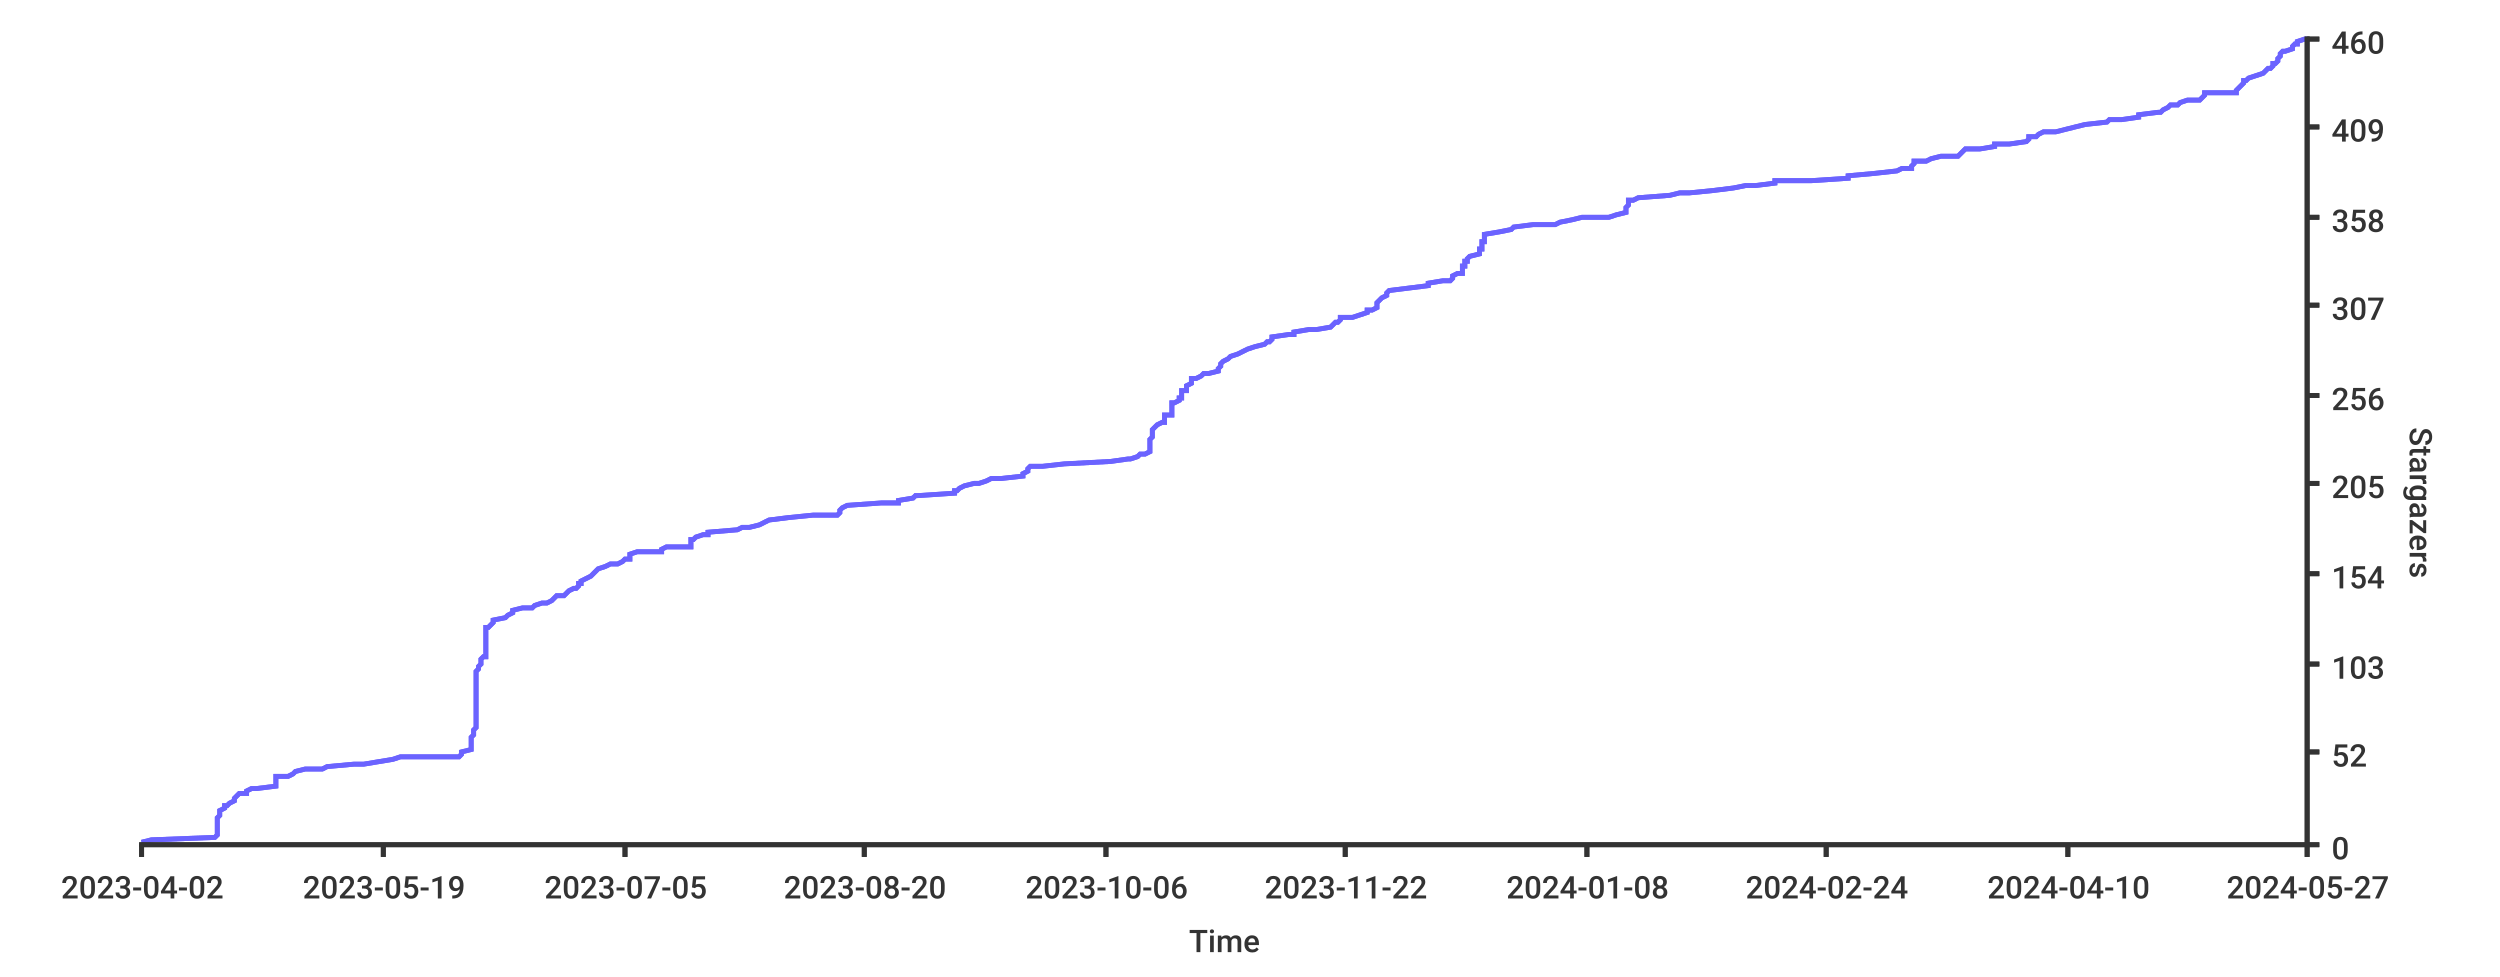
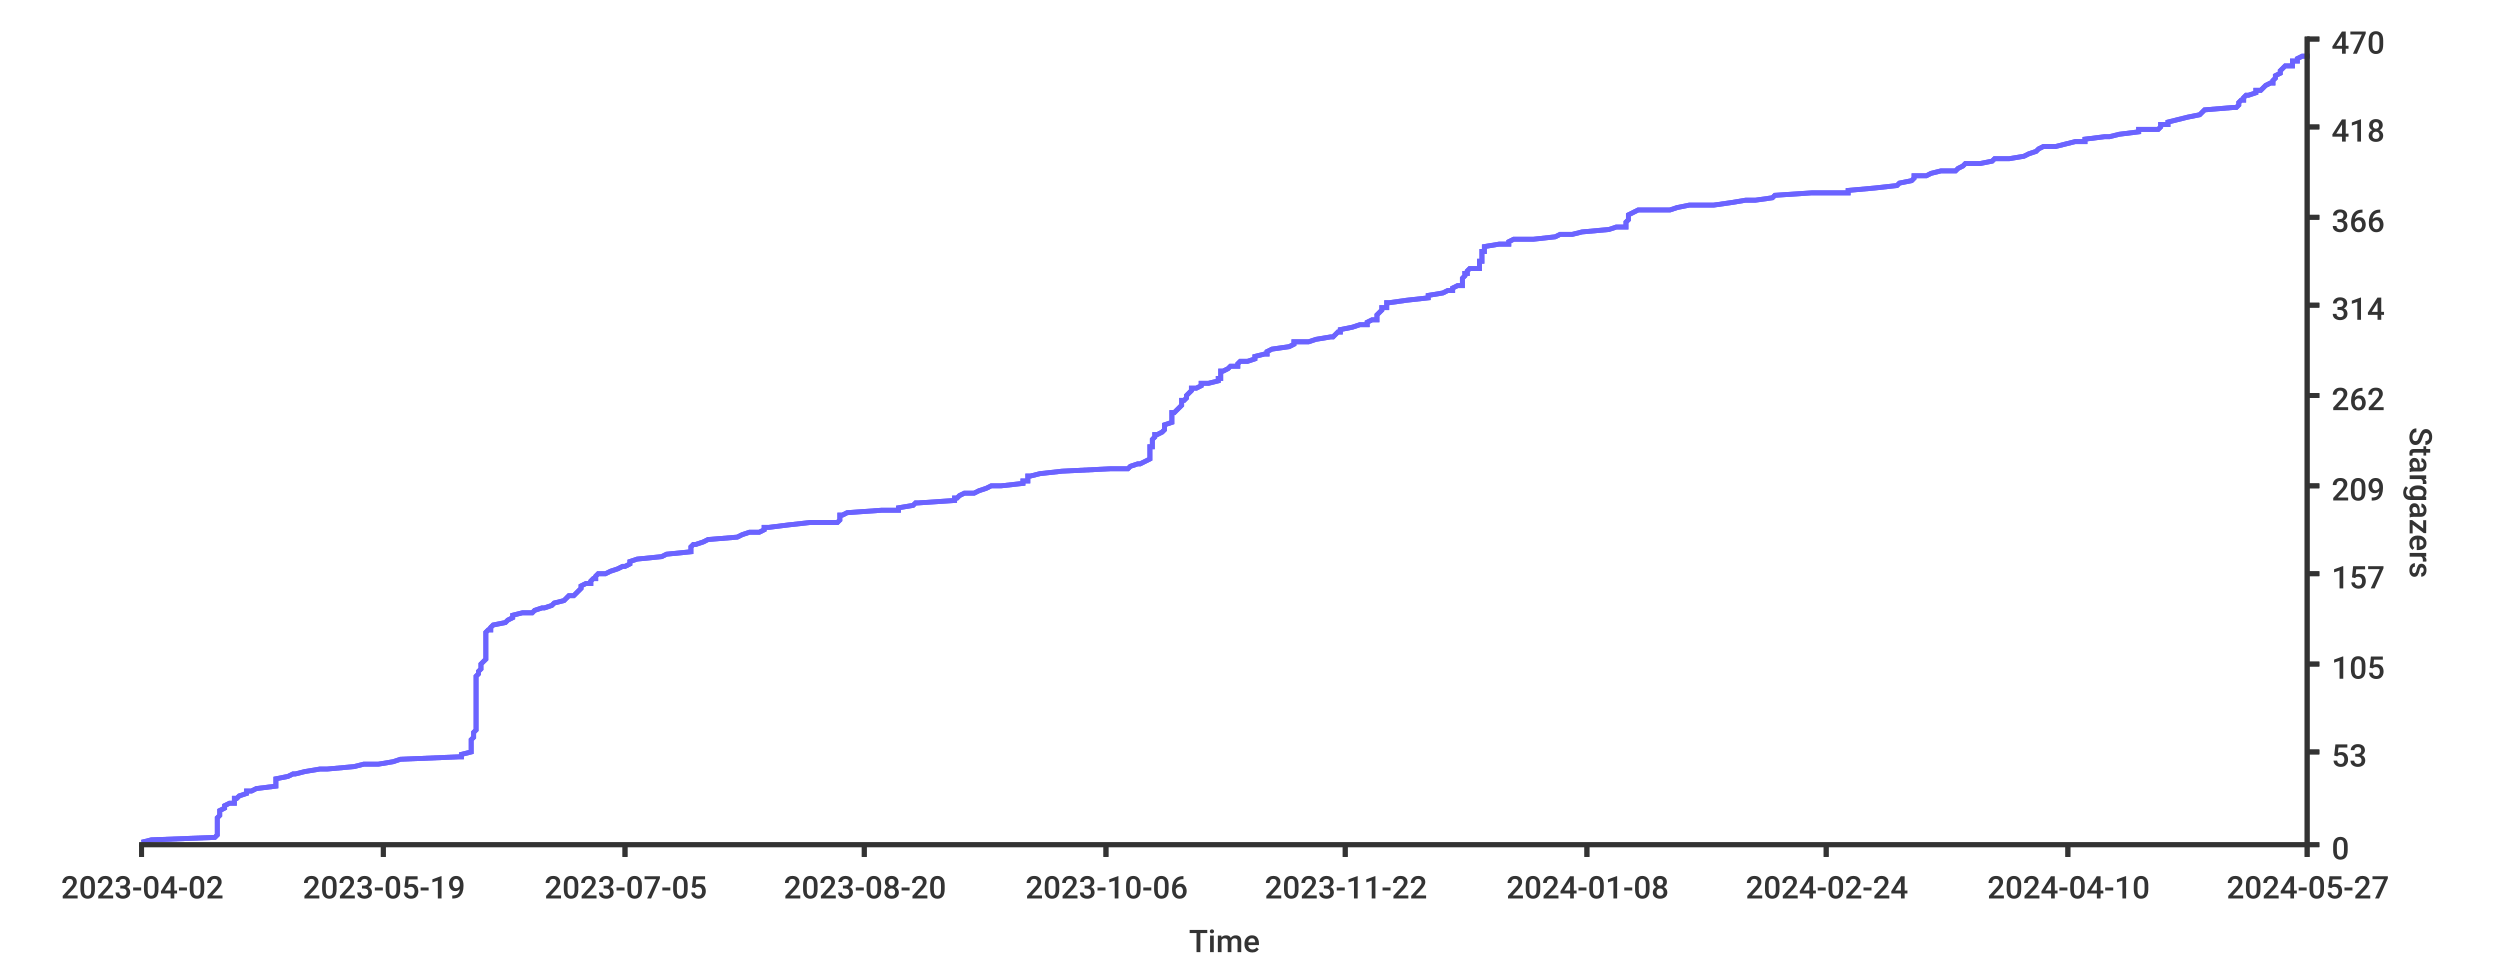
<svg xmlns="http://www.w3.org/2000/svg" width="1024px" height="400px">
  <style type="text/css">
path { fill: none; stroke: rgb(51,51,51); }
path.series { stroke: #6b63ff; }
rect.background { fill: rgb(255,255,255); stroke: none; }

text {
	stroke-width: 0;
	stroke: none;
	fill: rgba(51,51,51,1.0);
	font-size: 12.8px;
	font-family: 'Roboto Medium', sans-serif;
}
</style>
+   <rect rx="8" x="0" y="0" width="1024px" height="400px" class="background" />
  <rect x="0" y="0" width="1024px" height="400px" class="background" rx="8" />
-   <rect class="background" rx="8" x="0" y="0" width="1024px" height="400px" />
-   <path d="M 58 345 L 62 344 L 88 343 L 88 343 L 89 342 L 89 341 L 89 340 L 89 340 L 89 339 L 89 338 L 89 338 L 89 337 L 89 336 L 89 335 L 89 335 L 90 334 L 90 333 L 90 333 L 90 332 L 92 331 L 92 330 L 93 330 L 94 329 L 96 328 L 96 328 L 96 327 L 97 326 L 98 325 L 101 325 L 101 324 L 103 323 L 105 323 L 113 322 L 113 321 L 113 320 L 113 320 L 113 319 L 113 318 L 118 318 L 120 317 L 121 316 L 125 315 L 132 315 L 134 314 L 145 313 L 149 313 L 155 312 L 161 311 L 164 310 L 188 310 L 189 309 L 189 308 L 193 307 L 193 307 L 193 306 L 193 305 L 193 305 L 193 304 L 193 303 L 193 302 L 193 302 L 194 301 L 194 300 L 194 300 L 194 299 L 195 298 L 195 297 L 195 297 L 195 296 L 195 295 L 195 295 L 195 294 L 195 293 L 195 292 L 195 292 L 195 291 L 195 290 L 195 290 L 195 289 L 195 288 L 195 287 L 195 287 L 195 286 L 195 285 L 195 285 L 195 284 L 195 283 L 195 282 L 195 282 L 195 281 L 195 280 L 195 280 L 195 279 L 195 278 L 195 277 L 195 277 L 195 276 L 195 275 L 196 274 L 196 274 L 196 273 L 197 272 L 197 272 L 197 271 L 197 270 L 198 269 L 199 269 L 199 268 L 199 267 L 199 267 L 199 266 L 199 265 L 199 264 L 199 264 L 199 263 L 199 262 L 199 262 L 199 261 L 199 260 L 199 259 L 199 259 L 199 258 L 199 257 L 200 257 L 201 256 L 202 255 L 202 254 L 202 254 L 207 253 L 208 252 L 208 252 L 210 251 L 210 250 L 214 249 L 218 249 L 219 248 L 222 247 L 224 247 L 226 246 L 227 245 L 228 244 L 231 244 L 232 243 L 233 242 L 235 241 L 236 241 L 237 240 L 237 239 L 238 239 L 238 238 L 240 237 L 242 236 L 242 236 L 243 235 L 244 234 L 244 234 L 245 233 L 248 232 L 250 231 L 253 231 L 255 230 L 256 229 L 258 229 L 258 228 L 258 227 L 261 226 L 271 226 L 271 225 L 273 224 L 283 224 L 283 223 L 283 222 L 283 221 L 284 221 L 285 220 L 288 219 L 290 219 L 290 218 L 302 217 L 304 216 L 307 216 L 311 215 L 313 214 L 313 214 L 315 213 L 323 212 L 333 211 L 343 211 L 344 210 L 344 209 L 345 208 L 345 208 L 347 207 L 361 206 L 368 206 L 368 205 L 374 204 L 375 203 L 376 203 L 391 202 L 391 201 L 392 201 L 393 200 L 395 199 L 399 198 L 401 198 L 404 197 L 406 196 L 410 196 L 419 195 L 419 194 L 421 193 L 421 193 L 421 192 L 422 191 L 427 191 L 436 190 L 455 189 L 462 188 L 463 188 L 466 187 L 467 186 L 469 186 L 471 185 L 471 184 L 471 183 L 471 183 L 471 182 L 471 181 L 471 181 L 471 180 L 472 179 L 472 178 L 472 178 L 472 177 L 472 176 L 473 175 L 473 175 L 474 174 L 476 173 L 477 173 L 477 172 L 477 171 L 477 170 L 480 170 L 480 169 L 480 168 L 480 168 L 480 167 L 480 166 L 480 165 L 481 165 L 483 164 L 483 163 L 484 163 L 484 162 L 484 161 L 484 160 L 486 160 L 486 159 L 486 158 L 486 158 L 488 157 L 488 156 L 488 155 L 490 155 L 492 154 L 493 153 L 495 153 L 499 152 L 499 151 L 500 150 L 500 150 L 500 149 L 501 148 L 501 148 L 503 147 L 504 146 L 507 145 L 507 145 L 509 144 L 511 143 L 514 142 L 514 142 L 518 141 L 519 140 L 520 140 L 521 139 L 521 138 L 528 137 L 530 137 L 530 136 L 536 135 L 539 135 L 545 134 L 546 133 L 547 132 L 548 132 L 549 131 L 549 130 L 554 130 L 557 129 L 560 128 L 560 127 L 562 127 L 564 126 L 564 125 L 564 125 L 564 124 L 565 123 L 566 122 L 566 122 L 568 121 L 568 120 L 568 120 L 569 119 L 577 118 L 585 117 L 585 117 L 585 116 L 591 115 L 594 115 L 595 114 L 595 113 L 597 112 L 599 112 L 599 111 L 599 110 L 599 109 L 600 109 L 600 108 L 600 107 L 601 107 L 601 106 L 602 105 L 606 104 L 606 104 L 606 103 L 606 102 L 607 102 L 607 101 L 607 100 L 607 99 L 608 99 L 608 98 L 608 97 L 608 97 L 608 96 L 614 95 L 619 94 L 619 94 L 620 93 L 628 92 L 637 92 L 639 91 L 644 90 L 648 89 L 659 89 L 662 88 L 666 87 L 666 87 L 666 86 L 666 85 L 667 84 L 667 84 L 667 83 L 667 82 L 669 82 L 671 81 L 684 80 L 688 79 L 692 79 L 702 78 L 710 77 L 715 76 L 719 76 L 727 75 L 727 74 L 742 74 L 757 73 L 757 72 L 768 71 L 768 71 L 777 70 L 779 69 L 783 69 L 783 68 L 784 67 L 784 66 L 789 66 L 791 65 L 795 64 L 802 64 L 803 63 L 804 62 L 805 61 L 811 61 L 817 60 L 817 59 L 823 59 L 830 58 L 831 57 L 831 56 L 834 56 L 835 55 L 837 54 L 842 54 L 846 53 L 850 52 L 854 51 L 854 51 L 863 50 L 864 49 L 869 49 L 876 48 L 876 47 L 884 46 L 885 46 L 886 45 L 888 44 L 889 43 L 892 43 L 893 42 L 896 41 L 901 41 L 902 40 L 903 39 L 903 38 L 916 38 L 916 37 L 917 36 L 917 36 L 918 35 L 919 34 L 919 33 L 920 33 L 921 32 L 924 31 L 924 31 L 927 30 L 928 29 L 929 28 L 930 28 L 931 27 L 931 26 L 932 26 L 933 25 L 933 24 L 934 23 L 934 23 L 934 22 L 935 21 L 936 21 L 939 20 L 939 19 L 940 18 L 941 18 L 941 17 L 944 16 L 945 16" stroke-width="2" class="series" />
-   <path d="M 58 345 L 62 344 L 88 343 L 88 343 L 89 342 L 89 341 L 89 340 L 89 340 L 89 339 L 89 338 L 89 338 L 89 337 L 89 336 L 89 335 L 89 335 L 90 334 L 90 333 L 90 333 L 90 332 L 92 331 L 92 330 L 93 330 L 94 329 L 96 328 L 96 328 L 96 327 L 97 326 L 98 325 L 101 325 L 101 324 L 103 323 L 105 323 L 113 322 L 113 321 L 113 320 L 113 320 L 113 319 L 113 318 L 118 318 L 120 317 L 121 316 L 125 315 L 132 315 L 134 314 L 145 313 L 149 313 L 155 312 L 161 311 L 164 310 L 188 310 L 189 309 L 189 308 L 193 307 L 193 307 L 193 306 L 193 305 L 193 305 L 193 304 L 193 303 L 193 302 L 193 302 L 194 301 L 194 300 L 194 300 L 194 299 L 195 298 L 195 297 L 195 297 L 195 296 L 195 295 L 195 295 L 195 294 L 195 293 L 195 292 L 195 292 L 195 291 L 195 290 L 195 290 L 195 289 L 195 288 L 195 287 L 195 287 L 195 286 L 195 285 L 195 285 L 195 284 L 195 283 L 195 282 L 195 282 L 195 281 L 195 280 L 195 280 L 195 279 L 195 278 L 195 277 L 195 277 L 195 276 L 195 275 L 196 274 L 196 274 L 196 273 L 197 272 L 197 272 L 197 271 L 197 270 L 198 269 L 199 269 L 199 268 L 199 267 L 199 267 L 199 266 L 199 265 L 199 264 L 199 264 L 199 263 L 199 262 L 199 262 L 199 261 L 199 260 L 199 259 L 199 259 L 199 258 L 199 257 L 200 257 L 201 256 L 202 255 L 202 254 L 202 254 L 207 253 L 208 252 L 208 252 L 210 251 L 210 250 L 214 249 L 218 249 L 219 248 L 222 247 L 224 247 L 226 246 L 227 245 L 228 244 L 231 244 L 232 243 L 233 242 L 235 241 L 236 241 L 237 240 L 237 239 L 238 239 L 238 238 L 240 237 L 242 236 L 242 236 L 243 235 L 244 234 L 244 234 L 245 233 L 248 232 L 250 231 L 253 231 L 255 230 L 256 229 L 258 229 L 258 228 L 258 227 L 261 226 L 271 226 L 271 225 L 273 224 L 283 224 L 283 223 L 283 222 L 283 221 L 284 221 L 285 220 L 288 219 L 290 219 L 290 218 L 302 217 L 304 216 L 307 216 L 311 215 L 313 214 L 313 214 L 315 213 L 323 212 L 333 211 L 343 211 L 344 210 L 344 209 L 345 208 L 345 208 L 347 207 L 361 206 L 368 206 L 368 205 L 374 204 L 375 203 L 376 203 L 391 202 L 391 201 L 392 201 L 393 200 L 395 199 L 399 198 L 401 198 L 404 197 L 406 196 L 410 196 L 419 195 L 419 194 L 421 193 L 421 193 L 421 192 L 422 191 L 427 191 L 436 190 L 455 189 L 462 188 L 463 188 L 466 187 L 467 186 L 469 186 L 471 185 L 471 184 L 471 183 L 471 183 L 471 182 L 471 181 L 471 181 L 471 180 L 472 179 L 472 178 L 472 178 L 472 177 L 472 176 L 473 175 L 473 175 L 474 174 L 476 173 L 477 173 L 477 172 L 477 171 L 477 170 L 480 170 L 480 169 L 480 168 L 480 168 L 480 167 L 480 166 L 480 165 L 481 165 L 483 164 L 483 163 L 484 163 L 484 162 L 484 161 L 484 160 L 486 160 L 486 159 L 486 158 L 486 158 L 488 157 L 488 156 L 488 155 L 490 155 L 492 154 L 493 153 L 495 153 L 499 152 L 499 151 L 500 150 L 500 150 L 500 149 L 501 148 L 501 148 L 503 147 L 504 146 L 507 145 L 507 145 L 509 144 L 511 143 L 514 142 L 514 142 L 518 141 L 519 140 L 520 140 L 521 139 L 521 138 L 528 137 L 530 137 L 530 136 L 536 135 L 539 135 L 545 134 L 546 133 L 547 132 L 548 132 L 549 131 L 549 130 L 554 130 L 557 129 L 560 128 L 560 127 L 562 127 L 564 126 L 564 125 L 564 125 L 564 124 L 565 123 L 566 122 L 566 122 L 568 121 L 568 120 L 568 120 L 569 119 L 577 118 L 585 117 L 585 117 L 585 116 L 591 115 L 594 115 L 595 114 L 595 113 L 597 112 L 599 112 L 599 111 L 599 110 L 599 109 L 600 109 L 600 108 L 600 107 L 601 107 L 601 106 L 602 105 L 606 104 L 606 104 L 606 103 L 606 102 L 607 102 L 607 101 L 607 100 L 607 99 L 608 99 L 608 98 L 608 97 L 608 97 L 608 96 L 614 95 L 619 94 L 619 94 L 620 93 L 628 92 L 637 92 L 639 91 L 644 90 L 648 89 L 659 89 L 662 88 L 666 87 L 666 87 L 666 86 L 666 85 L 667 84 L 667 84 L 667 83 L 667 82 L 669 82 L 671 81 L 684 80 L 688 79 L 692 79 L 702 78 L 710 77 L 715 76 L 719 76 L 727 75 L 727 74 L 742 74 L 757 73 L 757 72 L 768 71 L 768 71 L 777 70 L 779 69 L 783 69 L 783 68 L 784 67 L 784 66 L 789 66 L 791 65 L 795 64 L 802 64 L 803 63 L 804 62 L 805 61 L 811 61 L 817 60 L 817 59 L 823 59 L 830 58 L 831 57 L 831 56 L 834 56 L 835 55 L 837 54 L 842 54 L 846 53 L 850 52 L 854 51 L 854 51 L 863 50 L 864 49 L 869 49 L 876 48 L 876 47 L 884 46 L 885 46 L 886 45 L 888 44 L 889 43 L 892 43 L 893 42 L 896 41 L 901 41 L 902 40 L 903 39 L 903 38 L 916 38 L 916 37 L 917 36 L 917 36 L 918 35 L 919 34 L 919 33 L 920 33 L 921 32 L 924 31 L 924 31 L 927 30 L 928 29 L 929 28 L 930 28 L 931 27 L 931 26 L 932 26 L 933 25 L 933 24 L 934 23 L 934 23 L 934 22 L 935 21 L 936 21 L 939 20 L 939 19 L 940 18 L 941 18 L 941 17 L 944 16 L 945 16" stroke-width="2" class="series" />
+   <path class="series" d="M 58 345 L 62 344 L 88 343 L 88 343 L 89 342 L 89 341 L 89 341 L 89 340 L 89 339 L 89 338 L 89 338 L 89 337 L 89 336 L 89 336 L 89 335 L 90 334 L 90 334 L 90 333 L 90 332 L 92 331 L 92 331 L 92 330 L 94 329 L 96 329 L 96 328 L 96 327 L 97 327 L 98 326 L 101 325 L 101 324 L 103 324 L 105 323 L 113 322 L 113 322 L 113 321 L 113 320 L 113 320 L 113 319 L 118 318 L 120 317 L 121 317 L 125 316 L 131 315 L 134 315 L 145 314 L 149 313 L 155 313 L 161 312 L 164 311 L 188 310 L 189 310 L 189 309 L 193 308 L 193 308 L 193 307 L 193 306 L 193 305 L 193 305 L 193 304 L 193 303 L 193 303 L 194 302 L 194 301 L 194 301 L 194 300 L 195 299 L 195 298 L 195 298 L 195 297 L 195 296 L 195 296 L 195 295 L 195 294 L 195 294 L 195 293 L 195 292 L 195 291 L 195 291 L 195 290 L 195 289 L 195 289 L 195 288 L 195 287 L 195 287 L 195 286 L 195 285 L 195 284 L 195 284 L 195 283 L 195 282 L 195 282 L 195 281 L 195 280 L 195 280 L 195 279 L 195 278 L 195 277 L 195 277 L 196 276 L 196 275 L 196 275 L 197 274 L 197 273 L 197 272 L 197 272 L 198 271 L 199 270 L 199 270 L 199 269 L 199 268 L 199 268 L 199 267 L 199 266 L 199 265 L 199 265 L 199 264 L 199 263 L 199 263 L 199 262 L 199 261 L 199 261 L 199 260 L 199 259 L 200 258 L 201 258 L 201 257 L 202 256 L 202 256 L 207 255 L 208 254 L 208 254 L 210 253 L 210 252 L 214 251 L 218 251 L 219 250 L 222 249 L 223 249 L 226 248 L 227 247 L 227 247 L 231 246 L 232 245 L 233 244 L 235 244 L 236 243 L 237 242 L 237 242 L 238 241 L 238 240 L 240 239 L 242 239 L 242 238 L 243 237 L 244 237 L 244 236 L 245 235 L 248 235 L 250 234 L 253 233 L 255 232 L 256 232 L 258 231 L 258 230 L 258 230 L 261 229 L 271 228 L 271 228 L 273 227 L 283 226 L 283 225 L 283 225 L 283 224 L 284 223 L 285 223 L 288 222 L 290 221 L 290 221 L 302 220 L 304 219 L 307 218 L 311 218 L 313 217 L 313 216 L 315 216 L 323 215 L 332 214 L 343 214 L 344 213 L 344 212 L 344 211 L 345 211 L 347 210 L 361 209 L 368 209 L 368 208 L 374 207 L 375 206 L 376 206 L 391 205 L 391 204 L 392 204 L 393 203 L 395 202 L 399 202 L 401 201 L 404 200 L 406 199 L 410 199 L 419 198 L 419 197 L 421 197 L 421 196 L 421 195 L 422 195 L 426 194 L 435 193 L 455 192 L 462 192 L 463 191 L 466 190 L 467 190 L 469 189 L 471 188 L 471 188 L 471 187 L 471 186 L 471 185 L 471 185 L 471 184 L 471 183 L 472 183 L 472 182 L 472 181 L 472 181 L 472 180 L 473 179 L 473 178 L 474 178 L 476 177 L 477 176 L 477 176 L 477 175 L 477 174 L 480 173 L 480 173 L 480 172 L 480 171 L 480 171 L 480 170 L 480 169 L 481 169 L 482 168 L 483 167 L 484 166 L 484 166 L 484 165 L 484 164 L 485 164 L 486 163 L 486 162 L 486 162 L 487 161 L 488 160 L 488 159 L 490 159 L 492 158 L 492 157 L 495 157 L 499 156 L 499 155 L 500 155 L 500 154 L 500 153 L 500 152 L 501 152 L 503 151 L 504 150 L 507 150 L 507 149 L 508 148 L 511 148 L 514 147 L 514 146 L 518 145 L 519 145 L 519 144 L 521 143 L 521 143 L 528 142 L 530 141 L 530 140 L 536 140 L 539 139 L 545 138 L 546 138 L 547 137 L 548 136 L 549 136 L 549 135 L 554 134 L 557 133 L 560 133 L 560 132 L 562 131 L 564 131 L 564 130 L 564 129 L 564 129 L 565 128 L 566 127 L 566 126 L 568 126 L 568 125 L 568 124 L 569 124 L 576 123 L 585 122 L 585 122 L 585 121 L 591 120 L 593 119 L 595 119 L 595 118 L 597 117 L 599 117 L 599 116 L 599 115 L 599 115 L 599 114 L 600 113 L 600 112 L 601 112 L 601 111 L 602 110 L 606 110 L 606 109 L 606 108 L 606 107 L 607 107 L 607 106 L 607 105 L 607 105 L 607 104 L 607 103 L 608 103 L 608 102 L 608 101 L 614 100 L 618 100 L 618 99 L 620 98 L 628 98 L 637 97 L 639 96 L 644 96 L 648 95 L 659 94 L 662 93 L 666 93 L 666 92 L 666 91 L 666 91 L 667 90 L 667 89 L 667 89 L 667 88 L 669 87 L 671 86 L 684 86 L 687 85 L 692 84 L 702 84 L 709 83 L 715 82 L 719 82 L 726 81 L 727 80 L 742 79 L 757 79 L 757 78 L 768 77 L 768 77 L 777 76 L 778 75 L 783 74 L 783 74 L 784 73 L 784 72 L 789 72 L 791 71 L 795 70 L 801 70 L 802 69 L 804 68 L 805 67 L 811 67 L 816 66 L 817 65 L 823 65 L 829 64 L 831 63 L 831 63 L 834 62 L 835 61 L 837 60 L 842 60 L 846 59 L 850 58 L 854 58 L 854 57 L 862 56 L 864 56 L 868 55 L 876 54 L 876 53 L 884 53 L 885 52 L 885 51 L 888 51 L 888 50 L 892 49 L 892 49 L 896 48 L 901 47 L 902 46 L 902 46 L 903 45 L 915 44 L 916 44 L 917 43 L 917 42 L 918 41 L 919 41 L 919 40 L 920 39 L 921 39 L 924 38 L 924 37 L 926 37 L 927 36 L 928 35 L 930 34 L 931 34 L 931 33 L 932 32 L 932 32 L 932 31 L 934 30 L 934 30 L 934 29 L 935 28 L 936 27 L 939 27 L 939 26 L 939 25 L 941 25 L 941 24 L 943 23 L 945 23 L 945 22" stroke-width="2" />
+   <path d="M 58 345 L 62 344 L 88 343 L 88 343 L 89 342 L 89 341 L 89 341 L 89 340 L 89 339 L 89 338 L 89 338 L 89 337 L 89 336 L 89 336 L 89 335 L 90 334 L 90 334 L 90 333 L 90 332 L 92 331 L 92 331 L 92 330 L 94 329 L 96 329 L 96 328 L 96 327 L 97 327 L 98 326 L 101 325 L 101 324 L 103 324 L 105 323 L 113 322 L 113 322 L 113 321 L 113 320 L 113 320 L 113 319 L 118 318 L 120 317 L 121 317 L 125 316 L 131 315 L 134 315 L 145 314 L 149 313 L 155 313 L 161 312 L 164 311 L 188 310 L 189 310 L 189 309 L 193 308 L 193 308 L 193 307 L 193 306 L 193 305 L 193 305 L 193 304 L 193 303 L 193 303 L 194 302 L 194 301 L 194 301 L 194 300 L 195 299 L 195 298 L 195 298 L 195 297 L 195 296 L 195 296 L 195 295 L 195 294 L 195 294 L 195 293 L 195 292 L 195 291 L 195 291 L 195 290 L 195 289 L 195 289 L 195 288 L 195 287 L 195 287 L 195 286 L 195 285 L 195 284 L 195 284 L 195 283 L 195 282 L 195 282 L 195 281 L 195 280 L 195 280 L 195 279 L 195 278 L 195 277 L 195 277 L 196 276 L 196 275 L 196 275 L 197 274 L 197 273 L 197 272 L 197 272 L 198 271 L 199 270 L 199 270 L 199 269 L 199 268 L 199 268 L 199 267 L 199 266 L 199 265 L 199 265 L 199 264 L 199 263 L 199 263 L 199 262 L 199 261 L 199 261 L 199 260 L 199 259 L 200 258 L 201 258 L 201 257 L 202 256 L 202 256 L 207 255 L 208 254 L 208 254 L 210 253 L 210 252 L 214 251 L 218 251 L 219 250 L 222 249 L 223 249 L 226 248 L 227 247 L 227 247 L 231 246 L 232 245 L 233 244 L 235 244 L 236 243 L 237 242 L 237 242 L 238 241 L 238 240 L 240 239 L 242 239 L 242 238 L 243 237 L 244 237 L 244 236 L 245 235 L 248 235 L 250 234 L 253 233 L 255 232 L 256 232 L 258 231 L 258 230 L 258 230 L 261 229 L 271 228 L 271 228 L 273 227 L 283 226 L 283 225 L 283 225 L 283 224 L 284 223 L 285 223 L 288 222 L 290 221 L 290 221 L 302 220 L 304 219 L 307 218 L 311 218 L 313 217 L 313 216 L 315 216 L 323 215 L 332 214 L 343 214 L 344 213 L 344 212 L 344 211 L 345 211 L 347 210 L 361 209 L 368 209 L 368 208 L 374 207 L 375 206 L 376 206 L 391 205 L 391 204 L 392 204 L 393 203 L 395 202 L 399 202 L 401 201 L 404 200 L 406 199 L 410 199 L 419 198 L 419 197 L 421 197 L 421 196 L 421 195 L 422 195 L 426 194 L 435 193 L 455 192 L 462 192 L 463 191 L 466 190 L 467 190 L 469 189 L 471 188 L 471 188 L 471 187 L 471 186 L 471 185 L 471 185 L 471 184 L 471 183 L 472 183 L 472 182 L 472 181 L 472 181 L 472 180 L 473 179 L 473 178 L 474 178 L 476 177 L 477 176 L 477 176 L 477 175 L 477 174 L 480 173 L 480 173 L 480 172 L 480 171 L 480 171 L 480 170 L 480 169 L 481 169 L 482 168 L 483 167 L 484 166 L 484 166 L 484 165 L 484 164 L 485 164 L 486 163 L 486 162 L 486 162 L 487 161 L 488 160 L 488 159 L 490 159 L 492 158 L 492 157 L 495 157 L 499 156 L 499 155 L 500 155 L 500 154 L 500 153 L 500 152 L 501 152 L 503 151 L 504 150 L 507 150 L 507 149 L 508 148 L 511 148 L 514 147 L 514 146 L 518 145 L 519 145 L 519 144 L 521 143 L 521 143 L 528 142 L 530 141 L 530 140 L 536 140 L 539 139 L 545 138 L 546 138 L 547 137 L 548 136 L 549 136 L 549 135 L 554 134 L 557 133 L 560 133 L 560 132 L 562 131 L 564 131 L 564 130 L 564 129 L 564 129 L 565 128 L 566 127 L 566 126 L 568 126 L 568 125 L 568 124 L 569 124 L 576 123 L 585 122 L 585 122 L 585 121 L 591 120 L 593 119 L 595 119 L 595 118 L 597 117 L 599 117 L 599 116 L 599 115 L 599 115 L 599 114 L 600 113 L 600 112 L 601 112 L 601 111 L 602 110 L 606 110 L 606 109 L 606 108 L 606 107 L 607 107 L 607 106 L 607 105 L 607 105 L 607 104 L 607 103 L 608 103 L 608 102 L 608 101 L 614 100 L 618 100 L 618 99 L 620 98 L 628 98 L 637 97 L 639 96 L 644 96 L 648 95 L 659 94 L 662 93 L 666 93 L 666 92 L 666 91 L 666 91 L 667 90 L 667 89 L 667 89 L 667 88 L 669 87 L 671 86 L 684 86 L 687 85 L 692 84 L 702 84 L 709 83 L 715 82 L 719 82 L 726 81 L 727 80 L 742 79 L 757 79 L 757 78 L 768 77 L 768 77 L 777 76 L 778 75 L 783 74 L 783 74 L 784 73 L 784 72 L 789 72 L 791 71 L 795 70 L 801 70 L 802 69 L 804 68 L 805 67 L 811 67 L 816 66 L 817 65 L 823 65 L 829 64 L 831 63 L 831 63 L 834 62 L 835 61 L 837 60 L 842 60 L 846 59 L 850 58 L 854 58 L 854 57 L 862 56 L 864 56 L 868 55 L 876 54 L 876 53 L 884 53 L 885 52 L 885 51 L 888 51 L 888 50 L 892 49 L 892 49 L 896 48 L 901 47 L 902 46 L 902 46 L 903 45 L 915 44 L 916 44 L 917 43 L 917 42 L 918 41 L 919 41 L 919 40 L 920 39 L 921 39 L 924 38 L 924 37 L 926 37 L 927 36 L 928 35 L 930 34 L 931 34 L 931 33 L 932 32 L 932 32 L 932 31 L 934 30 L 934 30 L 934 29 L 935 28 L 936 27 L 939 27 L 939 26 L 939 25 L 941 25 L 941 24 L 943 23 L 945 23 L 945 22" stroke-width="2" class="series" />
  <path stroke-width="2" d="M 945 346 L 945 15" />
  <path stroke-width="2" d="M 945 346 L 945 15" />
-   <path stroke-width="2" d="M 945 346 L 950 346" />
+   <path d="M 945 346 L 950 346" stroke-width="2" />
  <path d="M 945 346 L 950 346" stroke-width="2" />
  <text x="955" y="352">0</text>
  <path stroke-width="2" d="M 945 308 L 950 308" />
  <path stroke-width="2" d="M 945 308 L 950 308" />
-   <text y="314" x="955">52</text>
+   <text x="955" y="314">53</text>
  <path stroke-width="2" d="M 945 272 L 950 272" />
  <path stroke-width="2" d="M 945 272 L 950 272" />
-   <text x="955" y="278">103</text>
+   <text x="955" y="278">105</text>
  <path stroke-width="2" d="M 945 235 L 950 235" />
  <path stroke-width="2" d="M 945 235 L 950 235" />
-   <text x="955" y="241">154</text>
-   <path stroke-width="2" d="M 945 198 L 950 198" />
-   <path stroke-width="2" d="M 945 198 L 950 198" />
-   <text x="955" y="204">205</text>
+   <text x="955" y="241">157</text>
+   <path stroke-width="2" d="M 945 199 L 950 199" />
+   <path stroke-width="2" d="M 945 199 L 950 199" />
+   <text x="955" y="205">209</text>
+   <path d="M 945 162 L 950 162" stroke-width="2" />
  <path stroke-width="2" d="M 945 162 L 950 162" />
-   <path stroke-width="2" d="M 945 162 L 950 162" />
-   <text x="955" y="168">256</text>
-   <path d="M 945 125 L 950 125" stroke-width="2" />
+   <text x="955" y="168">262</text>
  <path stroke-width="2" d="M 945 125 L 950 125" />
-   <text y="131" x="955">307</text>
+   <path stroke-width="2" d="M 945 125 L 950 125" />
+   <text y="131" x="955">314</text>
  <path stroke-width="2" d="M 945 89 L 950 89" />
  <path stroke-width="2" d="M 945 89 L 950 89" />
-   <text x="955" y="95">358</text>
+   <text x="955" y="95">366</text>
  <path stroke-width="2" d="M 945 52 L 950 52" />
  <path stroke-width="2" d="M 945 52 L 950 52" />
-   <text x="955" y="58">409</text>
-   <path d="M 945 16 L 950 16" stroke-width="2" />
+   <text x="955" y="58">418</text>
  <path stroke-width="2" d="M 945 16 L 950 16" />
-   <text x="955" y="22">460</text>
+   <path stroke-width="2" d="M 945 16 L 950 16" />
+   <text x="955" y="22">470</text>
  <text x="987" y="175" transform="rotate(90.00,987,175)">Stargazers</text>
  <path stroke-width="2" d="M 57 346 L 945 346" />
  <path stroke-width="2" d="M 57 346 L 945 346" />
  <path stroke-width="2" d="M 58 346 L 58 351" />
  <path stroke-width="2" d="M 58 346 L 58 351" />
-   <text x="25" y="368">2023-04-02</text>
+   <text y="368" x="25">2023-04-02</text>
  <path stroke-width="2" d="M 157 346 L 157 351" />
  <path stroke-width="2" d="M 157 346 L 157 351" />
  <text x="124" y="368">2023-05-19</text>
-   <path stroke-width="2" d="M 256 346 L 256 351" />
+   <path d="M 256 346 L 256 351" stroke-width="2" />
  <path stroke-width="2" d="M 256 346 L 256 351" />
  <text x="223" y="368">2023-07-05</text>
  <path stroke-width="2" d="M 354 346 L 354 351" />
-   <path d="M 354 346 L 354 351" stroke-width="2" />
+   <path stroke-width="2" d="M 354 346 L 354 351" />
  <text x="321" y="368">2023-08-20</text>
  <path stroke-width="2" d="M 453 346 L 453 351" />
-   <path d="M 453 346 L 453 351" stroke-width="2" />
+   <path stroke-width="2" d="M 453 346 L 453 351" />
  <text x="420" y="368">2023-10-06</text>
  <path stroke-width="2" d="M 551 346 L 551 351" />
  <path stroke-width="2" d="M 551 346 L 551 351" />
  <text x="518" y="368">2023-11-22</text>
  <path stroke-width="2" d="M 650 346 L 650 351" />
  <path stroke-width="2" d="M 650 346 L 650 351" />
  <text x="617" y="368">2024-01-08</text>
  <path stroke-width="2" d="M 748 346 L 748 351" />
  <path stroke-width="2" d="M 748 346 L 748 351" />
  <text x="715" y="368">2024-02-24</text>
  <path stroke-width="2" d="M 847 346 L 847 351" />
  <path stroke-width="2" d="M 847 346 L 847 351" />
  <text x="814" y="368">2024-04-10</text>
  <path stroke-width="2" d="M 945 346 L 945 351" />
  <path stroke-width="2" d="M 945 346 L 945 351" />
-   <text x="912" y="368">2024-05-27</text>
-   <text x="487" y="390">Time</text>
+   <text y="368" x="912">2024-05-27</text>
+   <text y="390" x="487">Time</text>
</svg>
